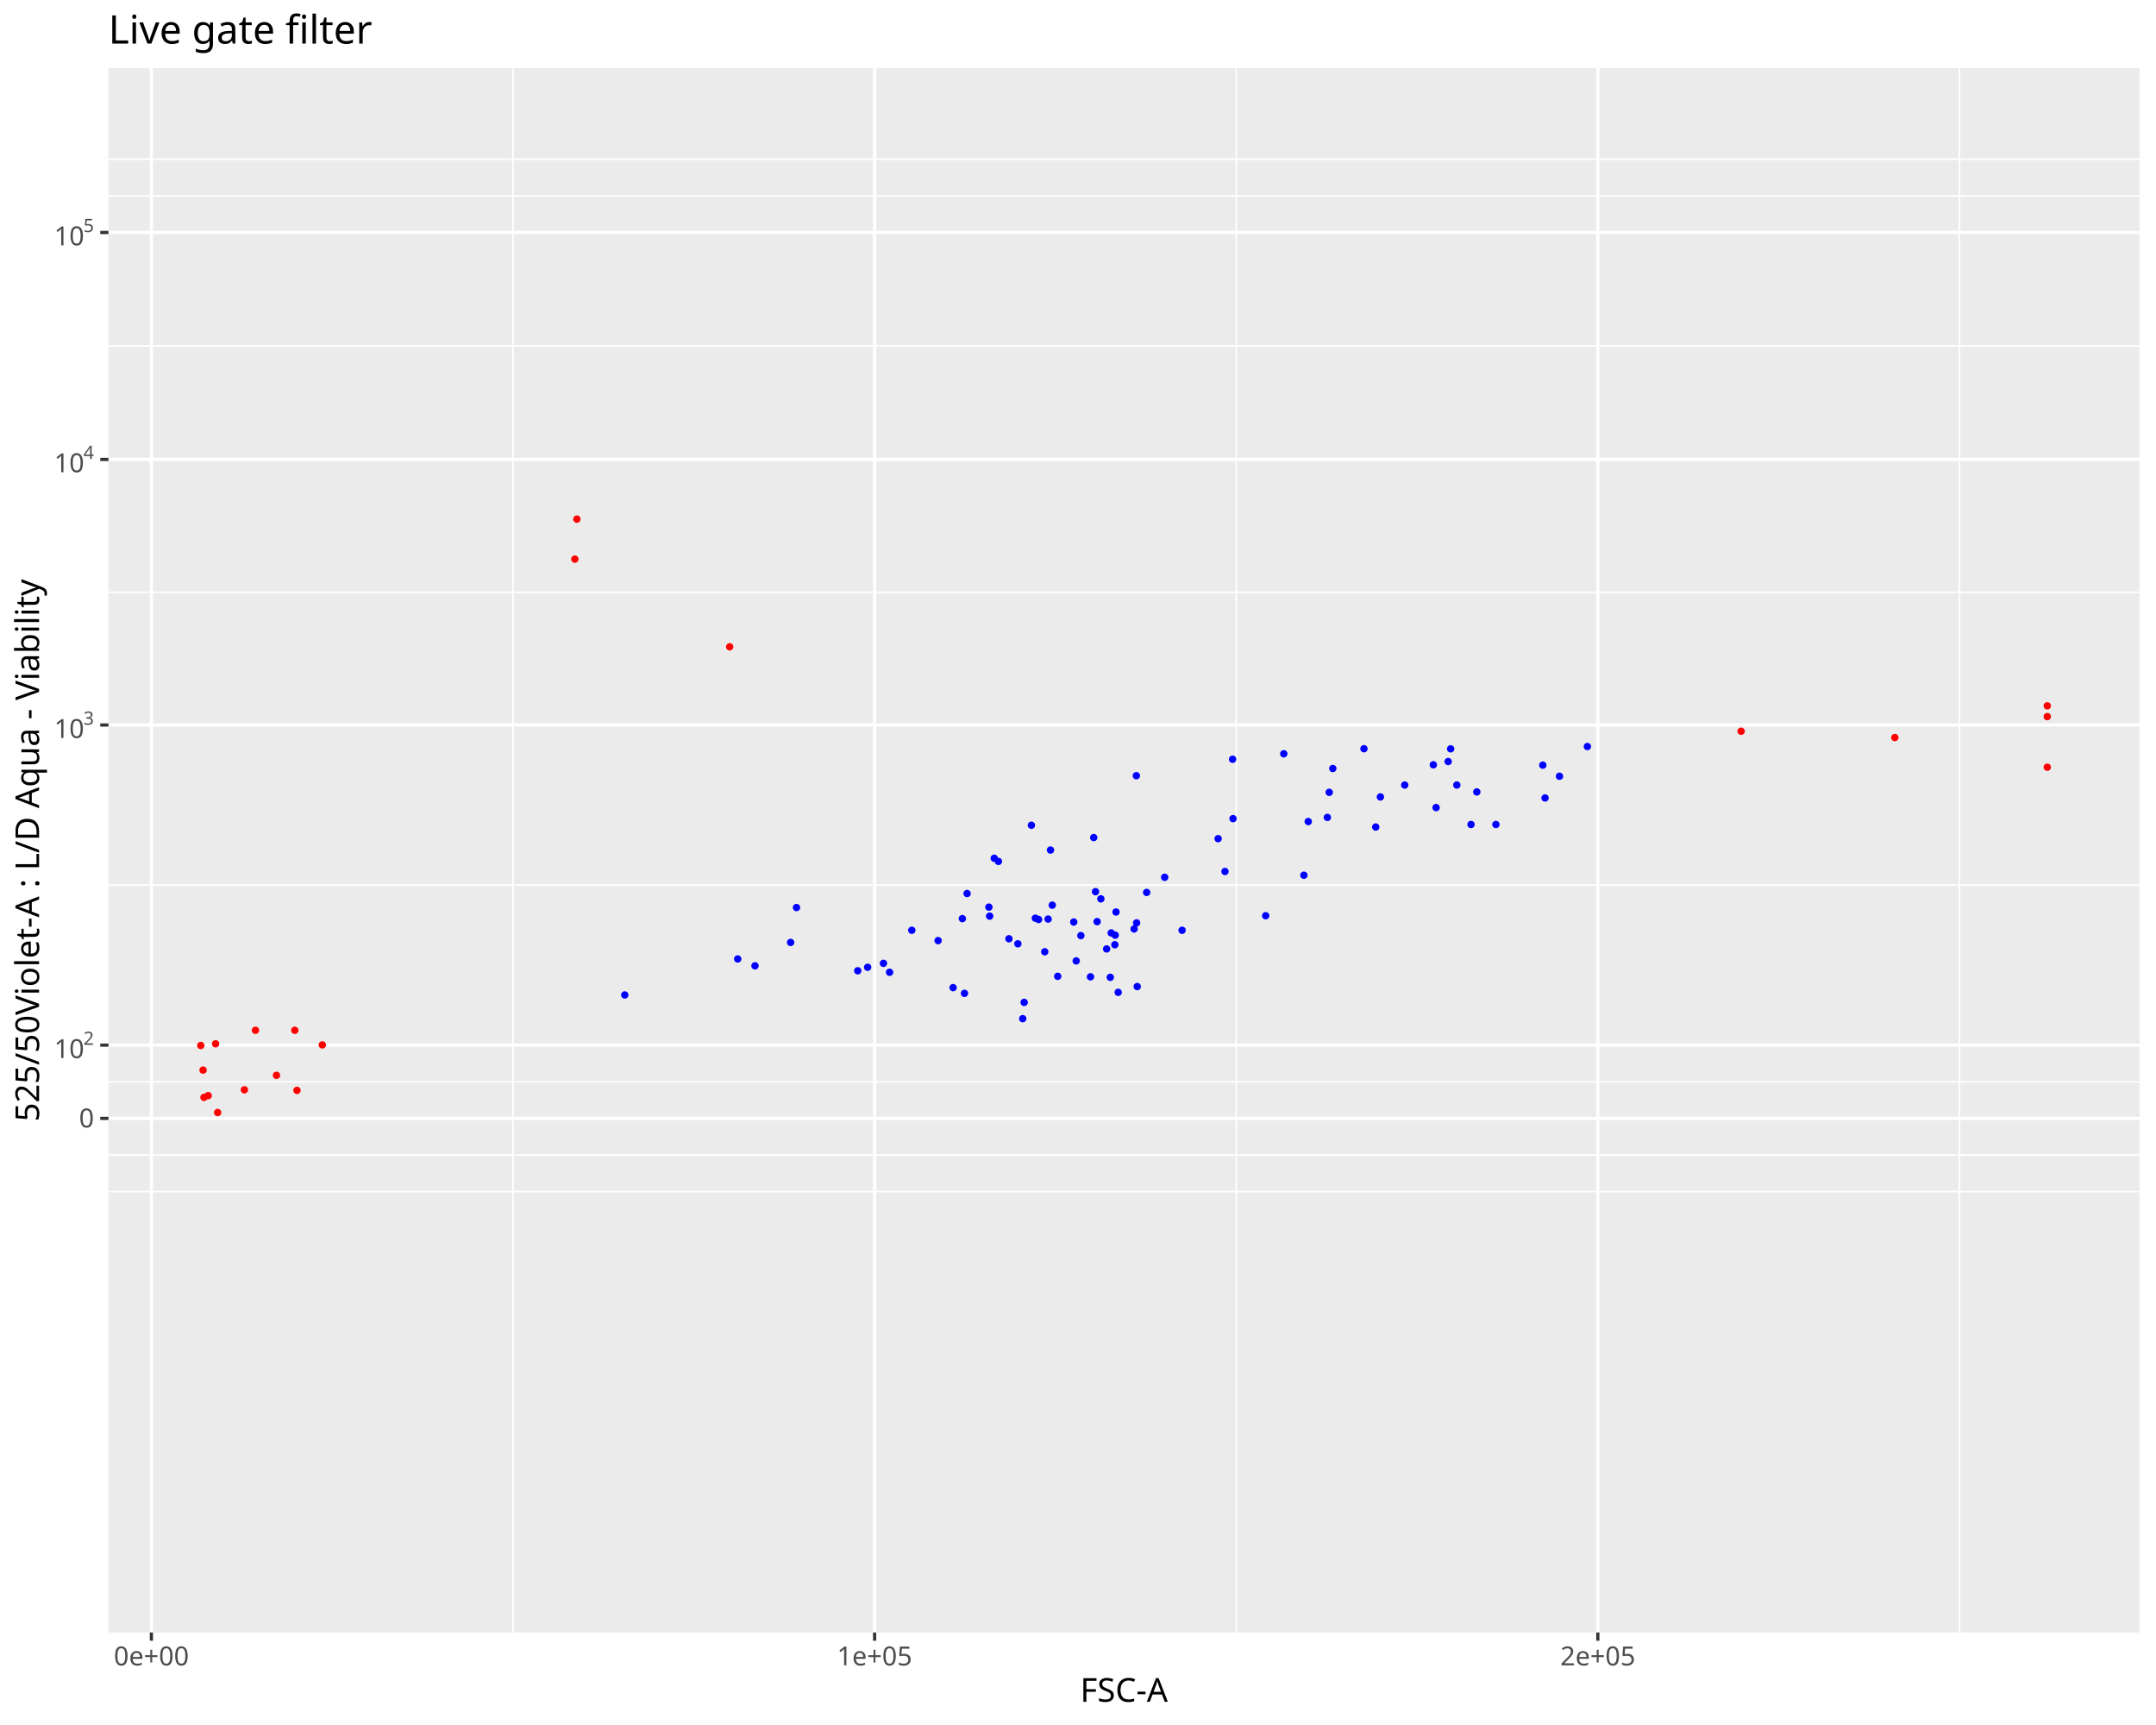
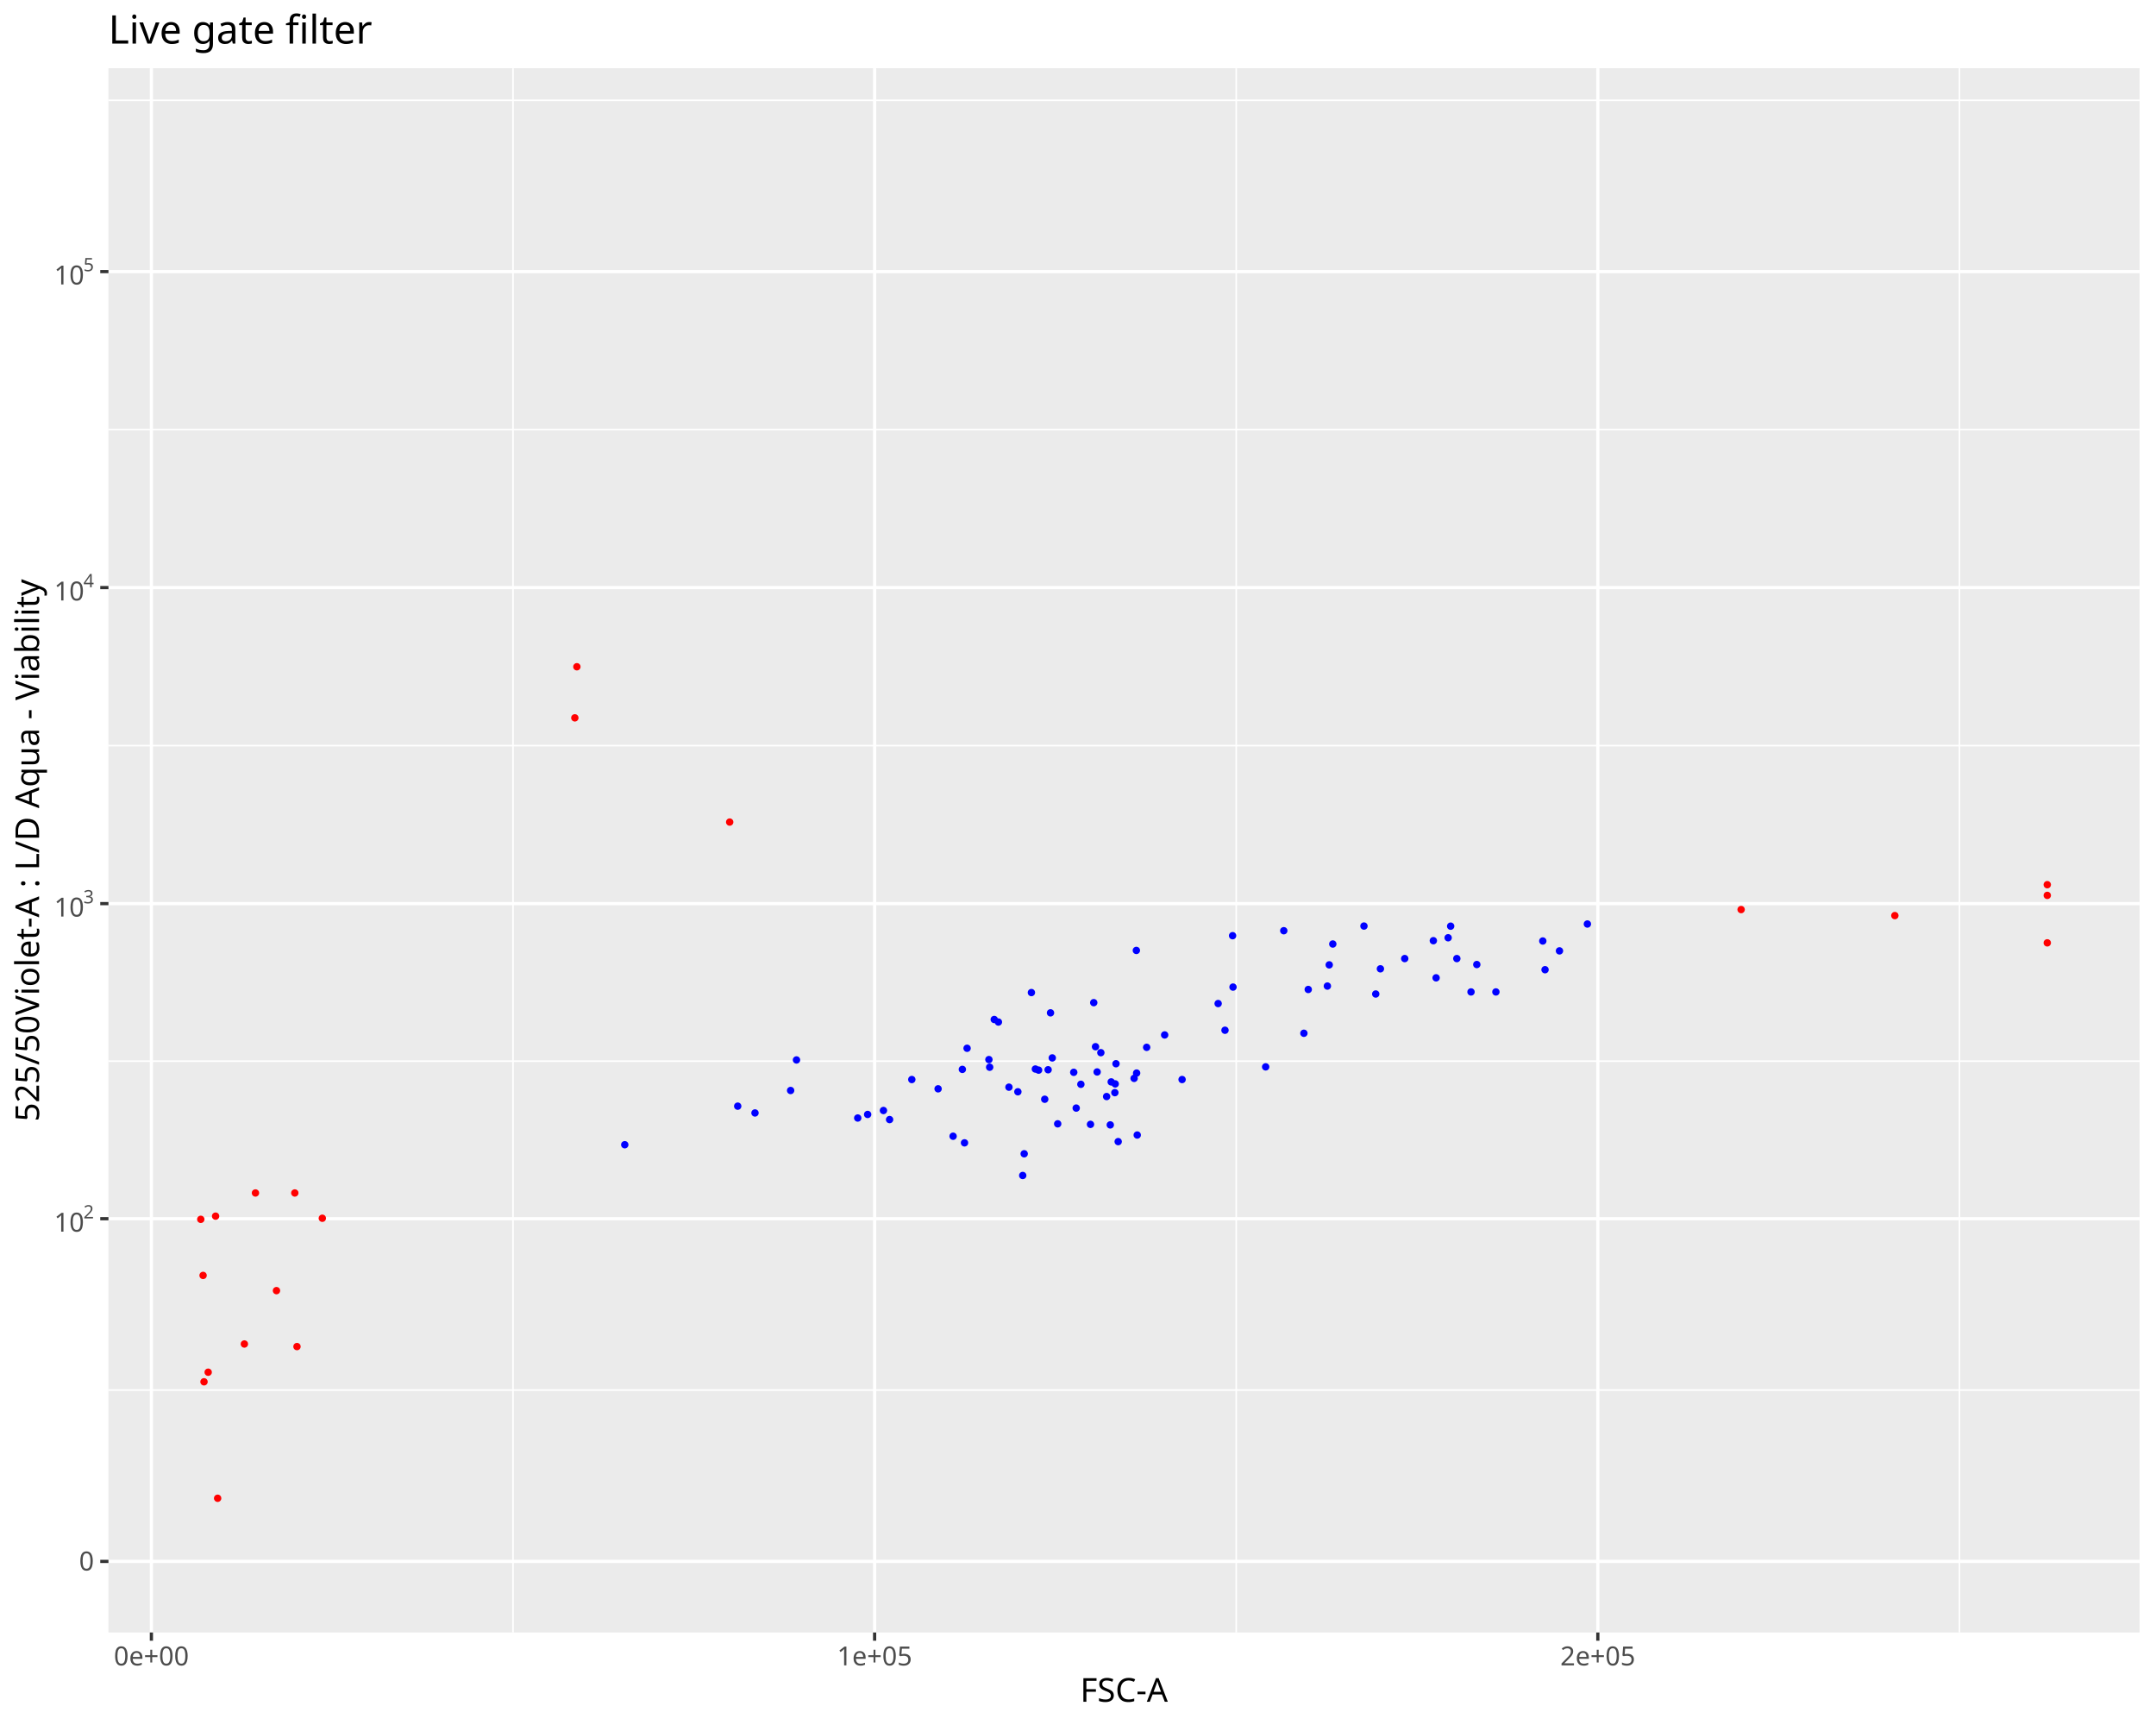
<svg xmlns="http://www.w3.org/2000/svg" class="svglite" data-engine-version="2.0" width="720.00pt" height="576.00pt" viewBox="0 0 720.00 576.00">
  <defs>
    <style type="text/css">
    .svglite line, .svglite polyline, .svglite polygon, .svglite path, .svglite rect, .svglite circle {
      fill: none;
      stroke: #000000;
      stroke-linecap: round;
      stroke-linejoin: round;
      stroke-miterlimit: 10.00;
    }
  </style>
  </defs>
  <rect width="100%" height="100%" style="stroke: none; fill: #FFFFFF;" />
  <defs>
    <clipPath id="cpMC4wMHw3MjAuMDB8MC4wMHw1NzYuMDA=">
      <rect x="0.00" y="0.00" width="720.00" height="576.00" />
    </clipPath>
  </defs>
  <g clip-path="url(#cpMC4wMHw3MjAuMDB8MC4wMHw1NzYuMDA=)">
    <rect x="0.00" y="0.00" width="720.00" height="576.00" style="stroke-width: 1.07; stroke: #FFFFFF; fill: #FFFFFF;" />
  </g>
  <defs>
    <clipPath id="cpMzYuMjJ8NzE0LjUyfDIyLjc4fDU0NS4xMQ==">
      <rect x="36.22" y="22.78" width="678.30" height="522.33" />
    </clipPath>
  </defs>
  <g clip-path="url(#cpMzYuMjJ8NzE0LjUyfDIyLjc4fDU0NS4xMQ==)">
    <rect x="36.22" y="22.78" width="678.30" height="522.33" style="stroke-width: 1.07; stroke: none; fill: #EBEBEB;" />
-     <polyline points="36.22,397.89 714.52,397.89 " style="stroke-width: 0.53; stroke: #FFFFFF; stroke-linecap: butt;" />
-     <polyline points="36.22,385.67 714.52,385.67 " style="stroke-width: 0.53; stroke: #FFFFFF; stroke-linecap: butt;" />
-     <polyline points="36.22,361.22 714.52,361.22 " style="stroke-width: 0.53; stroke: #FFFFFF; stroke-linecap: butt;" />
-     <polyline points="36.22,295.55 714.52,295.55 " style="stroke-width: 0.53; stroke: #FFFFFF; stroke-linecap: butt;" />
-     <polyline points="36.22,197.75 714.52,197.75 " style="stroke-width: 0.53; stroke: #FFFFFF; stroke-linecap: butt;" />
-     <polyline points="36.22,115.51 714.52,115.51 " style="stroke-width: 0.53; stroke: #FFFFFF; stroke-linecap: butt;" />
-     <polyline points="36.22,65.40 714.52,65.40 " style="stroke-width: 0.53; stroke: #FFFFFF; stroke-linecap: butt;" />
-     <polyline points="36.22,53.18 714.52,53.18 " style="stroke-width: 0.53; stroke: #FFFFFF; stroke-linecap: butt;" />
+     <polyline points="36.22,464.16 714.52,464.16 " style="stroke-width: 0.53; stroke: #FFFFFF; stroke-linecap: butt;" />
+     <polyline points="36.22,354.34 714.52,354.34 " style="stroke-width: 0.53; stroke: #FFFFFF; stroke-linecap: butt;" />
+     <polyline points="36.22,248.97 714.52,248.97 " style="stroke-width: 0.53; stroke: #FFFFFF; stroke-linecap: butt;" />
+     <polyline points="36.22,143.45 714.52,143.45 " style="stroke-width: 0.53; stroke: #FFFFFF; stroke-linecap: butt;" />
+     <polyline points="36.22,33.48 714.52,33.48 " style="stroke-width: 0.53; stroke: #FFFFFF; stroke-linecap: butt;" />
    <polyline points="171.32,545.11 171.32,22.78 " style="stroke-width: 0.53; stroke: #FFFFFF; stroke-linecap: butt;" />
    <polyline points="412.84,545.11 412.84,22.78 " style="stroke-width: 0.53; stroke: #FFFFFF; stroke-linecap: butt;" />
    <polyline points="654.36,545.11 654.36,22.78 " style="stroke-width: 0.53; stroke: #FFFFFF; stroke-linecap: butt;" />
-     <polyline points="36.22,373.44 714.52,373.44 " style="stroke-width: 1.07; stroke: #FFFFFF; stroke-linecap: butt;" />
-     <polyline points="36.22,348.99 714.52,348.99 " style="stroke-width: 1.07; stroke: #FFFFFF; stroke-linecap: butt;" />
-     <polyline points="36.22,242.10 714.52,242.10 " style="stroke-width: 1.07; stroke: #FFFFFF; stroke-linecap: butt;" />
-     <polyline points="36.22,153.40 714.52,153.40 " style="stroke-width: 1.07; stroke: #FFFFFF; stroke-linecap: butt;" />
-     <polyline points="36.22,77.63 714.52,77.63 " style="stroke-width: 1.07; stroke: #FFFFFF; stroke-linecap: butt;" />
+     <polyline points="36.22,521.37 714.52,521.37 " style="stroke-width: 1.07; stroke: #FFFFFF; stroke-linecap: butt;" />
+     <polyline points="36.22,406.94 714.52,406.94 " style="stroke-width: 1.07; stroke: #FFFFFF; stroke-linecap: butt;" />
+     <polyline points="36.22,301.73 714.52,301.73 " style="stroke-width: 1.07; stroke: #FFFFFF; stroke-linecap: butt;" />
+     <polyline points="36.22,196.21 714.52,196.21 " style="stroke-width: 1.07; stroke: #FFFFFF; stroke-linecap: butt;" />
+     <polyline points="36.22,90.69 714.52,90.69 " style="stroke-width: 1.07; stroke: #FFFFFF; stroke-linecap: butt;" />
    <polyline points="50.56,545.11 50.56,22.78 " style="stroke-width: 1.07; stroke: #FFFFFF; stroke-linecap: butt;" />
    <polyline points="292.08,545.11 292.08,22.78 " style="stroke-width: 1.07; stroke: #FFFFFF; stroke-linecap: butt;" />
    <polyline points="533.60,545.11 533.60,22.78 " style="stroke-width: 1.07; stroke: #FFFFFF; stroke-linecap: butt;" />
-     <circle cx="479.59" cy="269.66" r="0.89" style="stroke-width: 0.71; stroke: #0000FF; fill: #0000FF;" />
-     <circle cx="435.44" cy="292.25" r="0.89" style="stroke-width: 0.71; stroke: #0000FF; fill: #0000FF;" />
-     <circle cx="85.31" cy="344.03" r="0.89" style="stroke-width: 0.71; stroke: #FF0000; fill: #FF0000;" />
-     <circle cx="265.99" cy="303.04" r="0.89" style="stroke-width: 0.71; stroke: #0000FF; fill: #0000FF;" />
-     <circle cx="322.10" cy="331.70" r="0.89" style="stroke-width: 0.71; stroke: #0000FF; fill: #0000FF;" />
-     <circle cx="364.17" cy="326.17" r="0.89" style="stroke-width: 0.71; stroke: #0000FF; fill: #0000FF;" />
-     <circle cx="67.82" cy="357.32" r="0.89" style="stroke-width: 0.71; stroke: #FF0000; fill: #FF0000;" />
-     <circle cx="295.03" cy="321.67" r="0.89" style="stroke-width: 0.71; stroke: #0000FF; fill: #0000FF;" />
-     <circle cx="81.61" cy="363.90" r="0.89" style="stroke-width: 0.71; stroke: #FF0000; fill: #FF0000;" />
-     <circle cx="406.80" cy="280.04" r="0.89" style="stroke-width: 0.71; stroke: #0000FF; fill: #0000FF;" />
-     <circle cx="313.28" cy="314.08" r="0.89" style="stroke-width: 0.71; stroke: #0000FF; fill: #0000FF;" />
-     <circle cx="332.03" cy="286.58" r="0.89" style="stroke-width: 0.71; stroke: #0000FF; fill: #0000FF;" />
-     <circle cx="491.25" cy="275.31" r="0.89" style="stroke-width: 0.71; stroke: #0000FF; fill: #0000FF;" />
-     <circle cx="246.36" cy="320.21" r="0.89" style="stroke-width: 0.71; stroke: #0000FF; fill: #0000FF;" />
-     <circle cx="411.63" cy="253.52" r="0.89" style="stroke-width: 0.71; stroke: #0000FF; fill: #0000FF;" />
-     <circle cx="330.50" cy="305.91" r="0.89" style="stroke-width: 0.71; stroke: #0000FF; fill: #0000FF;" />
-     <circle cx="344.44" cy="275.56" r="0.89" style="stroke-width: 0.71; stroke: #0000FF; fill: #0000FF;" />
-     <circle cx="493.18" cy="264.44" r="0.89" style="stroke-width: 0.71; stroke: #0000FF; fill: #0000FF;" />
-     <circle cx="360.96" cy="312.41" r="0.89" style="stroke-width: 0.71; stroke: #0000FF; fill: #0000FF;" />
-     <circle cx="342.03" cy="334.71" r="0.89" style="stroke-width: 0.71; stroke: #0000FF; fill: #0000FF;" />
-     <circle cx="358.58" cy="307.88" r="0.89" style="stroke-width: 0.71; stroke: #0000FF; fill: #0000FF;" />
-     <circle cx="372.69" cy="304.53" r="0.89" style="stroke-width: 0.71; stroke: #0000FF; fill: #0000FF;" />
-     <circle cx="382.93" cy="297.99" r="0.89" style="stroke-width: 0.71; stroke: #0000FF; fill: #0000FF;" />
-     <circle cx="99.18" cy="364.09" r="0.89" style="stroke-width: 0.71; stroke: #FF0000; fill: #FF0000;" />
-     <circle cx="353.22" cy="326.00" r="0.89" style="stroke-width: 0.71; stroke: #0000FF; fill: #0000FF;" />
-     <circle cx="321.38" cy="306.74" r="0.89" style="stroke-width: 0.71; stroke: #0000FF; fill: #0000FF;" />
-     <circle cx="208.64" cy="332.23" r="0.89" style="stroke-width: 0.71; stroke: #0000FF; fill: #0000FF;" />
-     <circle cx="370.78" cy="326.34" r="0.89" style="stroke-width: 0.71; stroke: #0000FF; fill: #0000FF;" />
-     <circle cx="411.77" cy="273.35" r="0.89" style="stroke-width: 0.71; stroke: #0000FF; fill: #0000FF;" />
-     <circle cx="286.44" cy="324.15" r="0.89" style="stroke-width: 0.71; stroke: #0000FF; fill: #0000FF;" />
-     <circle cx="92.33" cy="359.06" r="0.89" style="stroke-width: 0.71; stroke: #FF0000; fill: #FF0000;" />
-     <circle cx="345.76" cy="306.60" r="0.89" style="stroke-width: 0.71; stroke: #0000FF; fill: #0000FF;" />
-     <circle cx="581.45" cy="244.17" r="0.89" style="stroke-width: 0.71; stroke: #FF0000; fill: #FF0000;" />
-     <circle cx="445.09" cy="256.61" r="0.89" style="stroke-width: 0.71; stroke: #0000FF; fill: #0000FF;" />
-     <circle cx="378.74" cy="310.19" r="0.89" style="stroke-width: 0.71; stroke: #0000FF; fill: #0000FF;" />
-     <circle cx="289.75" cy="322.99" r="0.89" style="stroke-width: 0.71; stroke: #0000FF; fill: #0000FF;" />
-     <circle cx="69.52" cy="365.84" r="0.89" style="stroke-width: 0.71; stroke: #FF0000; fill: #FF0000;" />
-     <circle cx="264.03" cy="314.69" r="0.89" style="stroke-width: 0.71; stroke: #0000FF; fill: #0000FF;" />
-     <circle cx="369.56" cy="316.86" r="0.89" style="stroke-width: 0.71; stroke: #0000FF; fill: #0000FF;" />
-     <circle cx="515.22" cy="255.49" r="0.89" style="stroke-width: 0.71; stroke: #0000FF; fill: #0000FF;" />
-     <circle cx="409.09" cy="291.00" r="0.89" style="stroke-width: 0.71; stroke: #0000FF; fill: #0000FF;" />
-     <circle cx="483.61" cy="254.29" r="0.89" style="stroke-width: 0.71; stroke: #0000FF; fill: #0000FF;" />
-     <circle cx="455.50" cy="250.01" r="0.89" style="stroke-width: 0.71; stroke: #0000FF; fill: #0000FF;" />
-     <circle cx="98.45" cy="344.03" r="0.89" style="stroke-width: 0.71; stroke: #FF0000; fill: #FF0000;" />
-     <circle cx="366.39" cy="307.74" r="0.89" style="stroke-width: 0.71; stroke: #0000FF; fill: #0000FF;" />
-     <circle cx="422.67" cy="305.77" r="0.89" style="stroke-width: 0.71; stroke: #0000FF; fill: #0000FF;" />
-     <circle cx="683.69" cy="235.69" r="0.89" style="stroke-width: 0.71; stroke: #FF0000; fill: #FF0000;" />
-     <circle cx="297.08" cy="324.66" r="0.89" style="stroke-width: 0.71; stroke: #0000FF; fill: #0000FF;" />
-     <circle cx="632.79" cy="246.28" r="0.89" style="stroke-width: 0.71; stroke: #FF0000; fill: #FF0000;" />
-     <circle cx="341.54" cy="340.15" r="0.89" style="stroke-width: 0.71; stroke: #0000FF; fill: #0000FF;" />
-     <circle cx="443.28" cy="272.95" r="0.89" style="stroke-width: 0.71; stroke: #0000FF; fill: #0000FF;" />
-     <circle cx="359.40" cy="320.86" r="0.89" style="stroke-width: 0.71; stroke: #0000FF; fill: #0000FF;" />
-     <circle cx="379.78" cy="329.43" r="0.89" style="stroke-width: 0.71; stroke: #0000FF; fill: #0000FF;" />
-     <circle cx="333.42" cy="287.63" r="0.89" style="stroke-width: 0.71; stroke: #0000FF; fill: #0000FF;" />
-     <circle cx="478.67" cy="255.38" r="0.89" style="stroke-width: 0.71; stroke: #0000FF; fill: #0000FF;" />
-     <circle cx="484.45" cy="250.05" r="0.89" style="stroke-width: 0.71; stroke: #0000FF; fill: #0000FF;" />
-     <circle cx="304.50" cy="310.63" r="0.89" style="stroke-width: 0.71; stroke: #0000FF; fill: #0000FF;" />
-     <circle cx="318.29" cy="329.78" r="0.89" style="stroke-width: 0.71; stroke: #0000FF; fill: #0000FF;" />
-     <circle cx="348.89" cy="317.81" r="0.89" style="stroke-width: 0.71; stroke: #0000FF; fill: #0000FF;" />
-     <circle cx="191.97" cy="186.70" r="0.89" style="stroke-width: 0.71; stroke: #FF0000; fill: #FF0000;" />
-     <circle cx="339.92" cy="315.15" r="0.89" style="stroke-width: 0.71; stroke: #0000FF; fill: #0000FF;" />
-     <circle cx="72.68" cy="371.49" r="0.89" style="stroke-width: 0.71; stroke: #FF0000; fill: #FF0000;" />
-     <circle cx="243.68" cy="215.98" r="0.89" style="stroke-width: 0.71; stroke: #FF0000; fill: #FF0000;" />
-     <circle cx="350.82" cy="283.85" r="0.89" style="stroke-width: 0.71; stroke: #0000FF; fill: #0000FF;" />
-     <circle cx="365.85" cy="297.74" r="0.89" style="stroke-width: 0.71; stroke: #0000FF; fill: #0000FF;" />
-     <circle cx="683.69" cy="239.28" r="0.89" style="stroke-width: 0.71; stroke: #FF0000; fill: #FF0000;" />
-     <circle cx="67.05" cy="349.10" r="0.89" style="stroke-width: 0.71; stroke: #FF0000; fill: #FF0000;" />
-     <circle cx="683.69" cy="256.18" r="0.89" style="stroke-width: 0.71; stroke: #FF0000; fill: #FF0000;" />
-     <circle cx="72.00" cy="348.54" r="0.89" style="stroke-width: 0.71; stroke: #FF0000; fill: #FF0000;" />
-     <circle cx="379.49" cy="259.02" r="0.89" style="stroke-width: 0.71; stroke: #0000FF; fill: #0000FF;" />
-     <circle cx="436.89" cy="274.32" r="0.89" style="stroke-width: 0.71; stroke: #0000FF; fill: #0000FF;" />
-     <circle cx="336.94" cy="313.47" r="0.89" style="stroke-width: 0.71; stroke: #0000FF; fill: #0000FF;" />
-     <circle cx="388.94" cy="292.94" r="0.89" style="stroke-width: 0.71; stroke: #0000FF; fill: #0000FF;" />
-     <circle cx="520.79" cy="259.20" r="0.89" style="stroke-width: 0.71; stroke: #0000FF; fill: #0000FF;" />
-     <circle cx="459.43" cy="276.16" r="0.89" style="stroke-width: 0.71; stroke: #0000FF; fill: #0000FF;" />
-     <circle cx="515.97" cy="266.45" r="0.89" style="stroke-width: 0.71; stroke: #0000FF; fill: #0000FF;" />
-     <circle cx="322.96" cy="298.36" r="0.89" style="stroke-width: 0.71; stroke: #0000FF; fill: #0000FF;" />
-     <circle cx="372.43" cy="312.26" r="0.89" style="stroke-width: 0.71; stroke: #0000FF; fill: #0000FF;" />
-     <circle cx="107.64" cy="348.91" r="0.89" style="stroke-width: 0.71; stroke: #FF0000; fill: #FF0000;" />
-     <circle cx="350.02" cy="306.89" r="0.89" style="stroke-width: 0.71; stroke: #0000FF; fill: #0000FF;" />
-     <circle cx="373.42" cy="331.35" r="0.89" style="stroke-width: 0.71; stroke: #0000FF; fill: #0000FF;" />
-     <circle cx="428.72" cy="251.70" r="0.89" style="stroke-width: 0.71; stroke: #0000FF; fill: #0000FF;" />
-     <circle cx="394.76" cy="310.63" r="0.89" style="stroke-width: 0.71; stroke: #0000FF; fill: #0000FF;" />
-     <circle cx="252.13" cy="322.50" r="0.89" style="stroke-width: 0.71; stroke: #0000FF; fill: #0000FF;" />
-     <circle cx="351.41" cy="302.24" r="0.89" style="stroke-width: 0.71; stroke: #0000FF; fill: #0000FF;" />
-     <circle cx="372.31" cy="315.46" r="0.89" style="stroke-width: 0.71; stroke: #0000FF; fill: #0000FF;" />
-     <circle cx="530.11" cy="249.28" r="0.89" style="stroke-width: 0.71; stroke: #0000FF; fill: #0000FF;" />
-     <circle cx="469.11" cy="262.14" r="0.89" style="stroke-width: 0.71; stroke: #0000FF; fill: #0000FF;" />
-     <circle cx="192.65" cy="173.34" r="0.89" style="stroke-width: 0.71; stroke: #FF0000; fill: #FF0000;" />
-     <circle cx="443.90" cy="264.57" r="0.89" style="stroke-width: 0.71; stroke: #0000FF; fill: #0000FF;" />
-     <circle cx="379.58" cy="308.16" r="0.89" style="stroke-width: 0.71; stroke: #0000FF; fill: #0000FF;" />
-     <circle cx="499.56" cy="275.31" r="0.89" style="stroke-width: 0.71; stroke: #0000FF; fill: #0000FF;" />
-     <circle cx="330.25" cy="302.90" r="0.89" style="stroke-width: 0.71; stroke: #0000FF; fill: #0000FF;" />
-     <circle cx="371.09" cy="311.52" r="0.89" style="stroke-width: 0.71; stroke: #0000FF; fill: #0000FF;" />
-     <circle cx="367.63" cy="300.14" r="0.89" style="stroke-width: 0.71; stroke: #0000FF; fill: #0000FF;" />
-     <circle cx="365.26" cy="279.67" r="0.89" style="stroke-width: 0.71; stroke: #0000FF; fill: #0000FF;" />
-     <circle cx="346.84" cy="307.03" r="0.89" style="stroke-width: 0.71; stroke: #0000FF; fill: #0000FF;" />
-     <circle cx="460.99" cy="266.11" r="0.89" style="stroke-width: 0.71; stroke: #0000FF; fill: #0000FF;" />
-     <circle cx="68.13" cy="366.43" r="0.89" style="stroke-width: 0.71; stroke: #FF0000; fill: #FF0000;" />
-     <circle cx="486.51" cy="262.14" r="0.89" style="stroke-width: 0.71; stroke: #0000FF; fill: #0000FF;" />
+     <circle cx="479.59" cy="326.51" r="0.89" style="stroke-width: 0.71; stroke: #0000FF; fill: #0000FF;" />
+     <circle cx="435.44" cy="345.02" r="0.89" style="stroke-width: 0.71; stroke: #0000FF; fill: #0000FF;" />
+     <circle cx="85.31" cy="398.35" r="0.89" style="stroke-width: 0.71; stroke: #FF0000; fill: #FF0000;" />
+     <circle cx="265.99" cy="353.93" r="0.89" style="stroke-width: 0.71; stroke: #0000FF; fill: #0000FF;" />
+     <circle cx="322.10" cy="381.61" r="0.89" style="stroke-width: 0.71; stroke: #0000FF; fill: #0000FF;" />
+     <circle cx="364.17" cy="375.44" r="0.89" style="stroke-width: 0.71; stroke: #0000FF; fill: #0000FF;" />
+     <circle cx="67.82" cy="425.88" r="0.89" style="stroke-width: 0.71; stroke: #FF0000; fill: #FF0000;" />
+     <circle cx="295.03" cy="370.81" r="0.89" style="stroke-width: 0.71; stroke: #0000FF; fill: #0000FF;" />
+     <circle cx="81.61" cy="448.78" r="0.89" style="stroke-width: 0.71; stroke: #FF0000; fill: #FF0000;" />
+     <circle cx="406.80" cy="335.10" r="0.89" style="stroke-width: 0.71; stroke: #0000FF; fill: #0000FF;" />
+     <circle cx="313.28" cy="363.57" r="0.89" style="stroke-width: 0.71; stroke: #0000FF; fill: #0000FF;" />
+     <circle cx="332.03" cy="340.42" r="0.89" style="stroke-width: 0.71; stroke: #0000FF; fill: #0000FF;" />
+     <circle cx="491.25" cy="331.22" r="0.89" style="stroke-width: 0.71; stroke: #0000FF; fill: #0000FF;" />
+     <circle cx="246.36" cy="369.36" r="0.89" style="stroke-width: 0.71; stroke: #0000FF; fill: #0000FF;" />
+     <circle cx="411.63" cy="312.44" r="0.89" style="stroke-width: 0.71; stroke: #0000FF; fill: #0000FF;" />
+     <circle cx="330.50" cy="356.36" r="0.89" style="stroke-width: 0.71; stroke: #0000FF; fill: #0000FF;" />
+     <circle cx="344.44" cy="331.43" r="0.89" style="stroke-width: 0.71; stroke: #0000FF; fill: #0000FF;" />
+     <circle cx="493.18" cy="322.07" r="0.89" style="stroke-width: 0.71; stroke: #0000FF; fill: #0000FF;" />
+     <circle cx="360.96" cy="362.06" r="0.89" style="stroke-width: 0.71; stroke: #0000FF; fill: #0000FF;" />
+     <circle cx="342.03" cy="385.26" r="0.89" style="stroke-width: 0.71; stroke: #0000FF; fill: #0000FF;" />
+     <circle cx="358.58" cy="358.06" r="0.89" style="stroke-width: 0.71; stroke: #0000FF; fill: #0000FF;" />
+     <circle cx="372.69" cy="355.19" r="0.89" style="stroke-width: 0.71; stroke: #0000FF; fill: #0000FF;" />
+     <circle cx="382.93" cy="349.72" r="0.89" style="stroke-width: 0.71; stroke: #0000FF; fill: #0000FF;" />
+     <circle cx="99.18" cy="449.64" r="0.89" style="stroke-width: 0.71; stroke: #FF0000; fill: #FF0000;" />
+     <circle cx="353.22" cy="375.26" r="0.89" style="stroke-width: 0.71; stroke: #0000FF; fill: #0000FF;" />
+     <circle cx="321.38" cy="357.08" r="0.89" style="stroke-width: 0.71; stroke: #0000FF; fill: #0000FF;" />
+     <circle cx="208.64" cy="382.24" r="0.89" style="stroke-width: 0.71; stroke: #0000FF; fill: #0000FF;" />
+     <circle cx="370.78" cy="375.62" r="0.89" style="stroke-width: 0.71; stroke: #0000FF; fill: #0000FF;" />
+     <circle cx="411.77" cy="329.60" r="0.89" style="stroke-width: 0.71; stroke: #0000FF; fill: #0000FF;" />
+     <circle cx="286.44" cy="373.32" r="0.89" style="stroke-width: 0.71; stroke: #0000FF; fill: #0000FF;" />
+     <circle cx="92.33" cy="430.96" r="0.89" style="stroke-width: 0.71; stroke: #FF0000; fill: #FF0000;" />
+     <circle cx="345.76" cy="356.96" r="0.89" style="stroke-width: 0.71; stroke: #0000FF; fill: #0000FF;" />
+     <circle cx="581.45" cy="303.72" r="0.89" style="stroke-width: 0.71; stroke: #FF0000; fill: #FF0000;" />
+     <circle cx="445.09" cy="315.22" r="0.89" style="stroke-width: 0.71; stroke: #0000FF; fill: #0000FF;" />
+     <circle cx="378.74" cy="360.08" r="0.89" style="stroke-width: 0.71; stroke: #0000FF; fill: #0000FF;" />
+     <circle cx="289.75" cy="372.13" r="0.89" style="stroke-width: 0.71; stroke: #0000FF; fill: #0000FF;" />
+     <circle cx="69.52" cy="458.20" r="0.89" style="stroke-width: 0.71; stroke: #FF0000; fill: #FF0000;" />
+     <circle cx="264.03" cy="364.13" r="0.89" style="stroke-width: 0.71; stroke: #0000FF; fill: #0000FF;" />
+     <circle cx="369.56" cy="366.15" r="0.89" style="stroke-width: 0.71; stroke: #0000FF; fill: #0000FF;" />
+     <circle cx="515.22" cy="314.21" r="0.89" style="stroke-width: 0.71; stroke: #0000FF; fill: #0000FF;" />
+     <circle cx="409.09" cy="344.01" r="0.89" style="stroke-width: 0.71; stroke: #0000FF; fill: #0000FF;" />
+     <circle cx="483.61" cy="313.13" r="0.89" style="stroke-width: 0.71; stroke: #0000FF; fill: #0000FF;" />
+     <circle cx="455.50" cy="309.22" r="0.89" style="stroke-width: 0.71; stroke: #0000FF; fill: #0000FF;" />
+     <circle cx="98.45" cy="398.35" r="0.89" style="stroke-width: 0.71; stroke: #FF0000; fill: #FF0000;" />
+     <circle cx="366.39" cy="357.94" r="0.89" style="stroke-width: 0.71; stroke: #0000FF; fill: #0000FF;" />
+     <circle cx="422.67" cy="356.24" r="0.89" style="stroke-width: 0.71; stroke: #0000FF; fill: #0000FF;" />
+     <circle cx="683.69" cy="295.41" r="0.89" style="stroke-width: 0.71; stroke: #FF0000; fill: #FF0000;" />
+     <circle cx="297.08" cy="373.84" r="0.89" style="stroke-width: 0.71; stroke: #0000FF; fill: #0000FF;" />
+     <circle cx="632.79" cy="305.73" r="0.89" style="stroke-width: 0.71; stroke: #FF0000; fill: #FF0000;" />
+     <circle cx="341.54" cy="392.51" r="0.89" style="stroke-width: 0.71; stroke: #0000FF; fill: #0000FF;" />
+     <circle cx="443.28" cy="329.26" r="0.89" style="stroke-width: 0.71; stroke: #0000FF; fill: #0000FF;" />
+     <circle cx="359.40" cy="370.00" r="0.89" style="stroke-width: 0.71; stroke: #0000FF; fill: #0000FF;" />
+     <circle cx="379.78" cy="379.00" r="0.89" style="stroke-width: 0.71; stroke: #0000FF; fill: #0000FF;" />
+     <circle cx="333.42" cy="341.27" r="0.89" style="stroke-width: 0.71; stroke: #0000FF; fill: #0000FF;" />
+     <circle cx="478.67" cy="314.11" r="0.89" style="stroke-width: 0.71; stroke: #0000FF; fill: #0000FF;" />
+     <circle cx="484.45" cy="309.26" r="0.89" style="stroke-width: 0.71; stroke: #0000FF; fill: #0000FF;" />
+     <circle cx="304.50" cy="360.47" r="0.89" style="stroke-width: 0.71; stroke: #0000FF; fill: #0000FF;" />
+     <circle cx="318.29" cy="379.40" r="0.89" style="stroke-width: 0.71; stroke: #0000FF; fill: #0000FF;" />
+     <circle cx="348.89" cy="367.05" r="0.89" style="stroke-width: 0.71; stroke: #0000FF; fill: #0000FF;" />
+     <circle cx="191.97" cy="239.70" r="0.89" style="stroke-width: 0.71; stroke: #FF0000; fill: #FF0000;" />
+     <circle cx="339.92" cy="364.56" r="0.89" style="stroke-width: 0.71; stroke: #0000FF; fill: #0000FF;" />
+     <circle cx="72.68" cy="500.29" r="0.89" style="stroke-width: 0.71; stroke: #FF0000; fill: #FF0000;" />
+     <circle cx="243.68" cy="274.50" r="0.89" style="stroke-width: 0.71; stroke: #FF0000; fill: #FF0000;" />
+     <circle cx="350.82" cy="338.20" r="0.89" style="stroke-width: 0.71; stroke: #0000FF; fill: #0000FF;" />
+     <circle cx="365.85" cy="349.51" r="0.89" style="stroke-width: 0.71; stroke: #0000FF; fill: #0000FF;" />
+     <circle cx="683.69" cy="298.98" r="0.89" style="stroke-width: 0.71; stroke: #FF0000; fill: #FF0000;" />
+     <circle cx="67.05" cy="407.15" r="0.89" style="stroke-width: 0.71; stroke: #FF0000; fill: #FF0000;" />
+     <circle cx="683.69" cy="314.83" r="0.89" style="stroke-width: 0.71; stroke: #FF0000; fill: #FF0000;" />
+     <circle cx="72.00" cy="406.09" r="0.89" style="stroke-width: 0.71; stroke: #FF0000; fill: #FF0000;" />
+     <circle cx="379.49" cy="317.36" r="0.89" style="stroke-width: 0.71; stroke: #0000FF; fill: #0000FF;" />
+     <circle cx="436.89" cy="330.40" r="0.89" style="stroke-width: 0.71; stroke: #0000FF; fill: #0000FF;" />
+     <circle cx="336.94" cy="363.02" r="0.89" style="stroke-width: 0.71; stroke: #0000FF; fill: #0000FF;" />
+     <circle cx="388.94" cy="345.58" r="0.89" style="stroke-width: 0.71; stroke: #0000FF; fill: #0000FF;" />
+     <circle cx="520.79" cy="317.51" r="0.89" style="stroke-width: 0.71; stroke: #0000FF; fill: #0000FF;" />
+     <circle cx="459.43" cy="331.91" r="0.89" style="stroke-width: 0.71; stroke: #0000FF; fill: #0000FF;" />
+     <circle cx="515.97" cy="323.80" r="0.89" style="stroke-width: 0.71; stroke: #0000FF; fill: #0000FF;" />
+     <circle cx="322.96" cy="350.03" r="0.89" style="stroke-width: 0.71; stroke: #0000FF; fill: #0000FF;" />
+     <circle cx="372.43" cy="361.93" r="0.89" style="stroke-width: 0.71; stroke: #0000FF; fill: #0000FF;" />
+     <circle cx="107.64" cy="406.79" r="0.89" style="stroke-width: 0.71; stroke: #FF0000; fill: #FF0000;" />
+     <circle cx="350.02" cy="357.20" r="0.89" style="stroke-width: 0.71; stroke: #0000FF; fill: #0000FF;" />
+     <circle cx="373.42" cy="381.20" r="0.89" style="stroke-width: 0.71; stroke: #0000FF; fill: #0000FF;" />
+     <circle cx="428.72" cy="310.78" r="0.89" style="stroke-width: 0.71; stroke: #0000FF; fill: #0000FF;" />
+     <circle cx="394.76" cy="360.47" r="0.89" style="stroke-width: 0.71; stroke: #0000FF; fill: #0000FF;" />
+     <circle cx="252.13" cy="371.63" r="0.89" style="stroke-width: 0.71; stroke: #0000FF; fill: #0000FF;" />
+     <circle cx="351.41" cy="353.25" r="0.89" style="stroke-width: 0.71; stroke: #0000FF; fill: #0000FF;" />
+     <circle cx="372.31" cy="364.85" r="0.89" style="stroke-width: 0.71; stroke: #0000FF; fill: #0000FF;" />
+     <circle cx="530.11" cy="308.54" r="0.89" style="stroke-width: 0.71; stroke: #0000FF; fill: #0000FF;" />
+     <circle cx="469.11" cy="320.08" r="0.89" style="stroke-width: 0.71; stroke: #0000FF; fill: #0000FF;" />
+     <circle cx="192.65" cy="222.64" r="0.89" style="stroke-width: 0.71; stroke: #FF0000; fill: #FF0000;" />
+     <circle cx="443.90" cy="322.18" r="0.89" style="stroke-width: 0.71; stroke: #0000FF; fill: #0000FF;" />
+     <circle cx="379.58" cy="358.31" r="0.89" style="stroke-width: 0.71; stroke: #0000FF; fill: #0000FF;" />
+     <circle cx="499.56" cy="331.22" r="0.89" style="stroke-width: 0.71; stroke: #0000FF; fill: #0000FF;" />
+     <circle cx="330.25" cy="353.81" r="0.89" style="stroke-width: 0.71; stroke: #0000FF; fill: #0000FF;" />
+     <circle cx="371.09" cy="361.26" r="0.89" style="stroke-width: 0.71; stroke: #0000FF; fill: #0000FF;" />
+     <circle cx="367.63" cy="351.50" r="0.89" style="stroke-width: 0.71; stroke: #0000FF; fill: #0000FF;" />
+     <circle cx="365.26" cy="334.80" r="0.89" style="stroke-width: 0.71; stroke: #0000FF; fill: #0000FF;" />
+     <circle cx="346.84" cy="357.33" r="0.89" style="stroke-width: 0.71; stroke: #0000FF; fill: #0000FF;" />
+     <circle cx="460.99" cy="323.50" r="0.89" style="stroke-width: 0.71; stroke: #0000FF; fill: #0000FF;" />
+     <circle cx="68.13" cy="461.40" r="0.89" style="stroke-width: 0.71; stroke: #FF0000; fill: #FF0000;" />
+     <circle cx="486.51" cy="320.08" r="0.89" style="stroke-width: 0.71; stroke: #0000FF; fill: #0000FF;" />
  </g>
  <g clip-path="url(#cpMC4wMHw3MjAuMDB8MC4wMHw1NzYuMDA=)">
-     <text x="26.39" y="376.47" style="font-size: 8.80px; fill: #4D4D4D; font-family: sans;" textLength="4.89px" lengthAdjust="spacingAndGlyphs">0</text>
-     <text x="18.07" y="353.31" style="font-size: 8.80px; fill: #4D4D4D; font-family: sans;" textLength="9.79px" lengthAdjust="spacingAndGlyphs">10</text>
-     <text x="27.86" y="348.89" style="font-size: 6.16px; fill: #4D4D4D; font-family: sans;" textLength="3.43px" lengthAdjust="spacingAndGlyphs">2</text>
-     <text x="18.07" y="246.42" style="font-size: 8.80px; fill: #4D4D4D; font-family: sans;" textLength="9.79px" lengthAdjust="spacingAndGlyphs">10</text>
-     <text x="27.86" y="242.00" style="font-size: 6.16px; fill: #4D4D4D; font-family: sans;" textLength="3.43px" lengthAdjust="spacingAndGlyphs">3</text>
-     <text x="18.07" y="157.68" style="font-size: 8.80px; fill: #4D4D4D; font-family: sans;" textLength="9.79px" lengthAdjust="spacingAndGlyphs">10</text>
-     <text x="27.86" y="153.26" style="font-size: 6.16px; fill: #4D4D4D; font-family: sans;" textLength="3.43px" lengthAdjust="spacingAndGlyphs">4</text>
-     <text x="18.07" y="81.92" style="font-size: 8.80px; fill: #4D4D4D; font-family: sans;" textLength="9.79px" lengthAdjust="spacingAndGlyphs">10</text>
-     <text x="27.86" y="77.50" style="font-size: 6.16px; fill: #4D4D4D; font-family: sans;" textLength="3.43px" lengthAdjust="spacingAndGlyphs">5</text>
-     <polyline points="33.48,373.44 36.22,373.44 " style="stroke-width: 1.07; stroke: #333333; stroke-linecap: butt;" />
-     <polyline points="33.48,348.99 36.22,348.99 " style="stroke-width: 1.07; stroke: #333333; stroke-linecap: butt;" />
-     <polyline points="33.48,242.10 36.22,242.10 " style="stroke-width: 1.07; stroke: #333333; stroke-linecap: butt;" />
-     <polyline points="33.48,153.40 36.22,153.40 " style="stroke-width: 1.07; stroke: #333333; stroke-linecap: butt;" />
-     <polyline points="33.48,77.63 36.22,77.63 " style="stroke-width: 1.07; stroke: #333333; stroke-linecap: butt;" />
+     <text x="26.39" y="524.40" style="font-size: 8.80px; fill: #4D4D4D; font-family: sans;" textLength="4.89px" lengthAdjust="spacingAndGlyphs">0</text>
+     <text x="18.07" y="411.26" style="font-size: 8.80px; fill: #4D4D4D; font-family: sans;" textLength="9.79px" lengthAdjust="spacingAndGlyphs">10</text>
+     <text x="27.86" y="406.84" style="font-size: 6.16px; fill: #4D4D4D; font-family: sans;" textLength="3.43px" lengthAdjust="spacingAndGlyphs">2</text>
+     <text x="18.07" y="306.05" style="font-size: 8.80px; fill: #4D4D4D; font-family: sans;" textLength="9.79px" lengthAdjust="spacingAndGlyphs">10</text>
+     <text x="27.86" y="301.63" style="font-size: 6.16px; fill: #4D4D4D; font-family: sans;" textLength="3.43px" lengthAdjust="spacingAndGlyphs">3</text>
+     <text x="18.07" y="200.50" style="font-size: 8.80px; fill: #4D4D4D; font-family: sans;" textLength="9.79px" lengthAdjust="spacingAndGlyphs">10</text>
+     <text x="27.86" y="196.08" style="font-size: 6.16px; fill: #4D4D4D; font-family: sans;" textLength="3.43px" lengthAdjust="spacingAndGlyphs">4</text>
+     <text x="18.07" y="94.98" style="font-size: 8.80px; fill: #4D4D4D; font-family: sans;" textLength="9.79px" lengthAdjust="spacingAndGlyphs">10</text>
+     <text x="27.86" y="90.56" style="font-size: 6.16px; fill: #4D4D4D; font-family: sans;" textLength="3.43px" lengthAdjust="spacingAndGlyphs">5</text>
+     <polyline points="33.48,521.37 36.22,521.37 " style="stroke-width: 1.07; stroke: #333333; stroke-linecap: butt;" />
+     <polyline points="33.48,406.94 36.22,406.94 " style="stroke-width: 1.07; stroke: #333333; stroke-linecap: butt;" />
+     <polyline points="33.48,301.73 36.22,301.73 " style="stroke-width: 1.07; stroke: #333333; stroke-linecap: butt;" />
+     <polyline points="33.48,196.21 36.22,196.21 " style="stroke-width: 1.07; stroke: #333333; stroke-linecap: butt;" />
+     <polyline points="33.48,90.69 36.22,90.69 " style="stroke-width: 1.07; stroke: #333333; stroke-linecap: butt;" />
    <polyline points="50.56,547.85 50.56,545.11 " style="stroke-width: 1.07; stroke: #333333; stroke-linecap: butt;" />
    <polyline points="292.08,547.85 292.08,545.11 " style="stroke-width: 1.07; stroke: #333333; stroke-linecap: butt;" />
    <polyline points="533.60,547.85 533.60,545.11 " style="stroke-width: 1.07; stroke: #333333; stroke-linecap: butt;" />
    <text x="50.56" y="556.10" text-anchor="middle" style="font-size: 8.80px; fill: #4D4D4D; font-family: sans;" textLength="24.72px" lengthAdjust="spacingAndGlyphs">0e+00</text>
    <text x="292.08" y="556.10" text-anchor="middle" style="font-size: 8.80px; fill: #4D4D4D; font-family: sans;" textLength="24.72px" lengthAdjust="spacingAndGlyphs">1e+05</text>
    <text x="533.60" y="556.10" text-anchor="middle" style="font-size: 8.80px; fill: #4D4D4D; font-family: sans;" textLength="24.72px" lengthAdjust="spacingAndGlyphs">2e+05</text>
    <text x="375.37" y="568.24" text-anchor="middle" style="font-size: 11.00px; font-family: sans;" textLength="33.01px" lengthAdjust="spacingAndGlyphs">FSC-A</text>
    <text transform="translate(13.05,283.95) rotate(-90)" text-anchor="middle" style="font-size: 11.00px; font-family: sans;" textLength="174.88px" lengthAdjust="spacingAndGlyphs">525/50Violet-A : L/D Aqua - Viability</text>
    <text x="36.22" y="14.56" style="font-size: 13.20px; font-family: sans;" textLength="82.18px" lengthAdjust="spacingAndGlyphs">Live gate filter</text>
  </g>
</svg>
